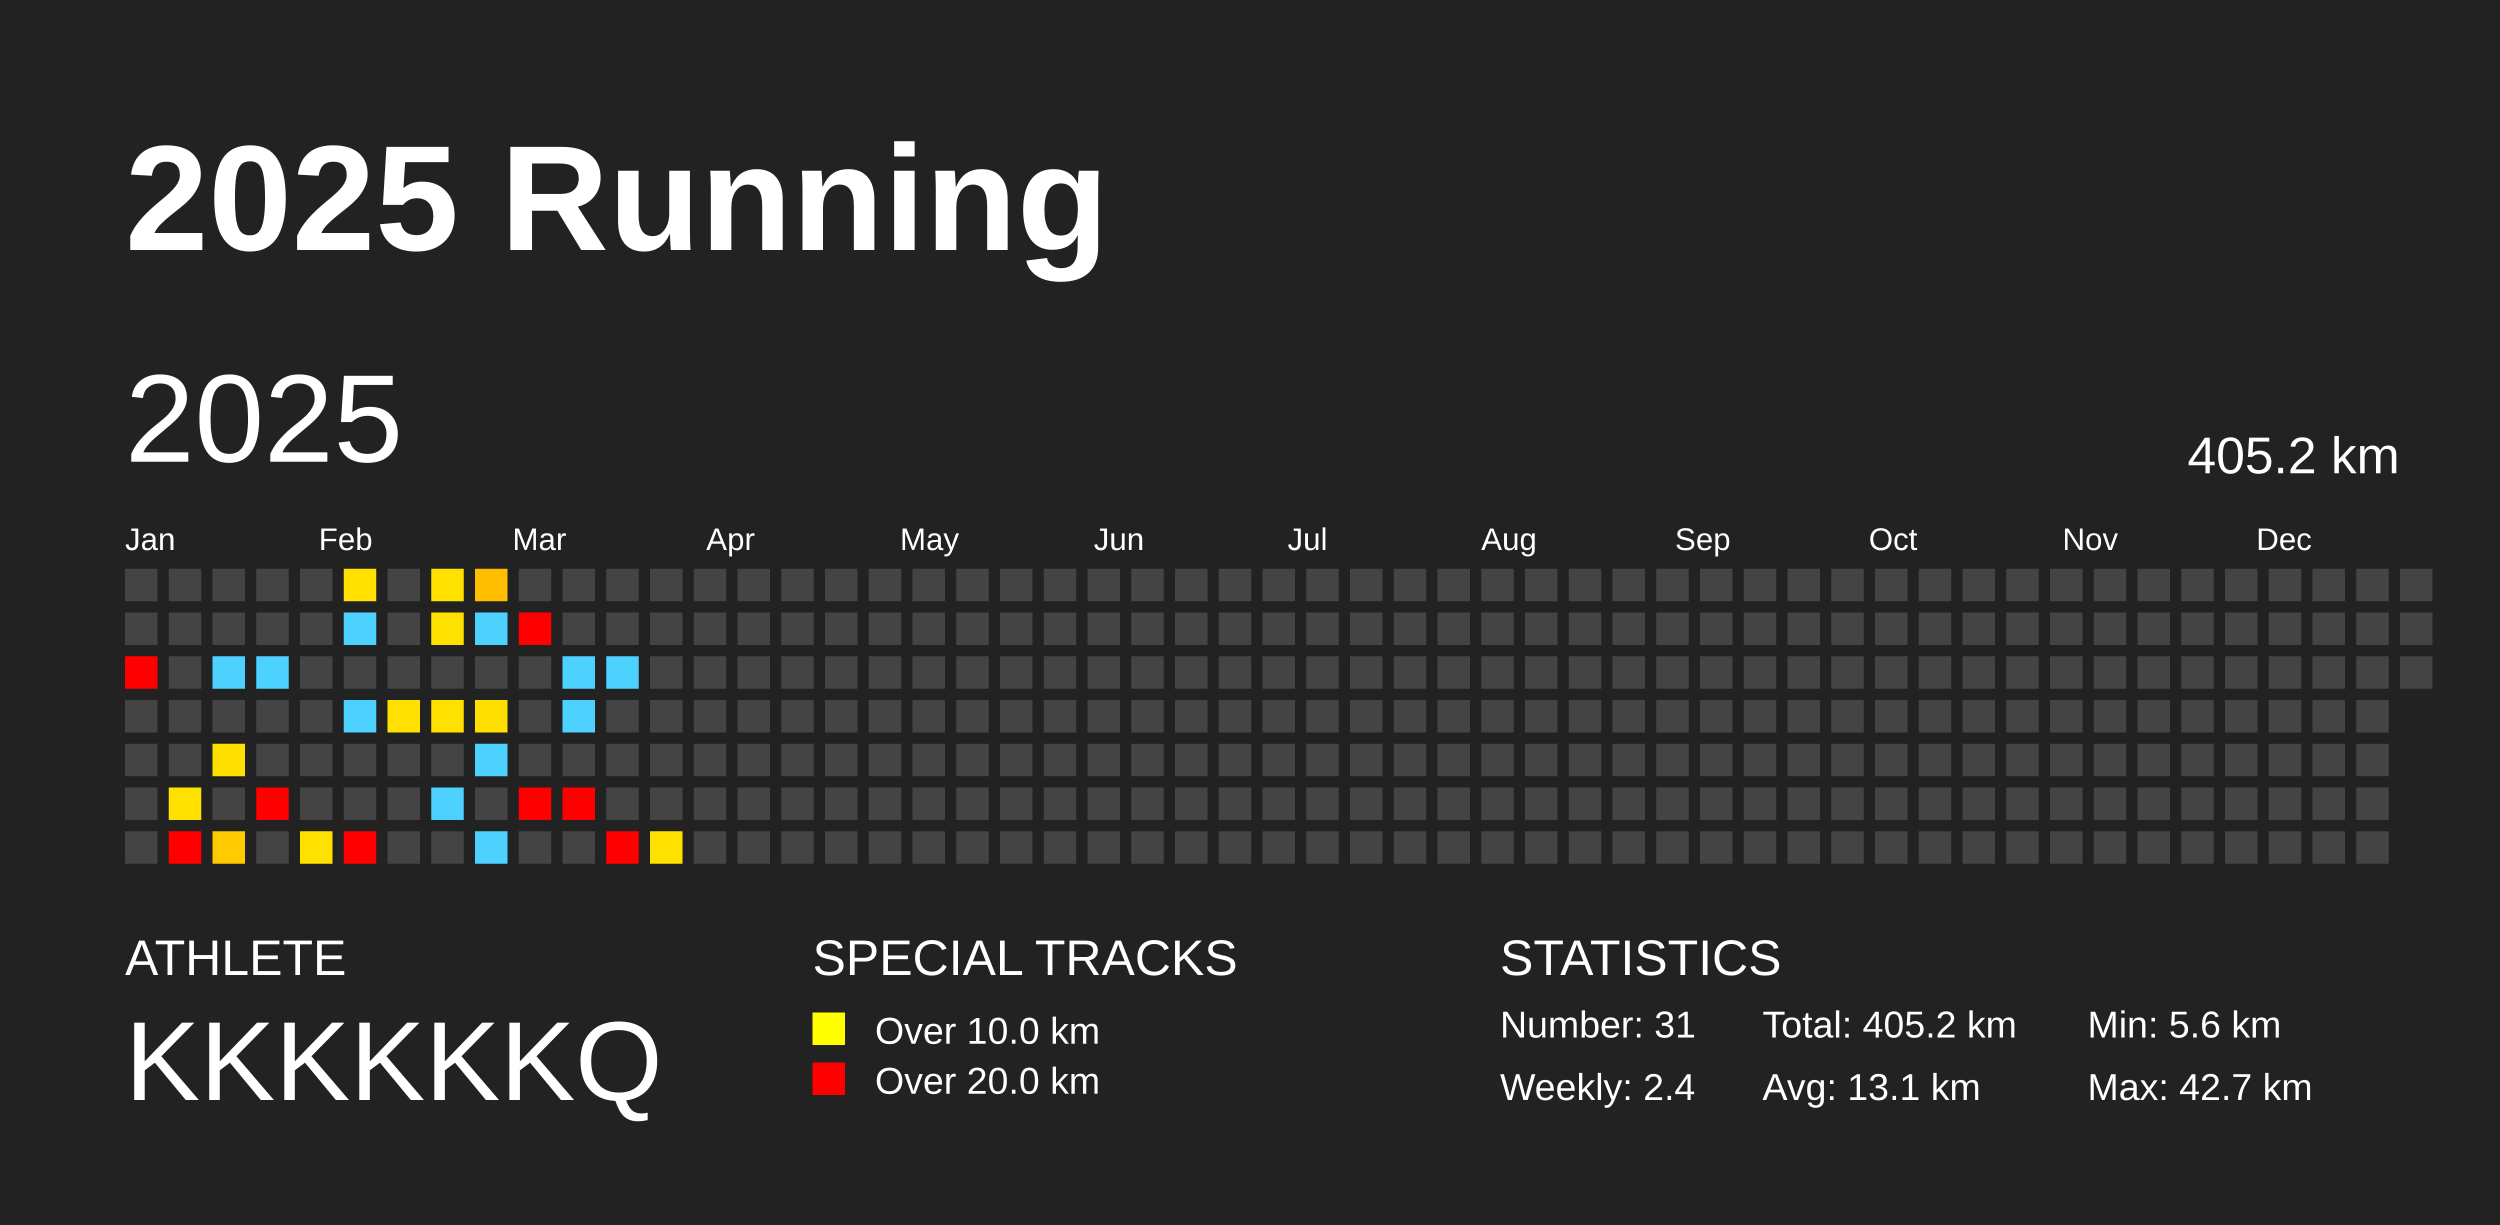
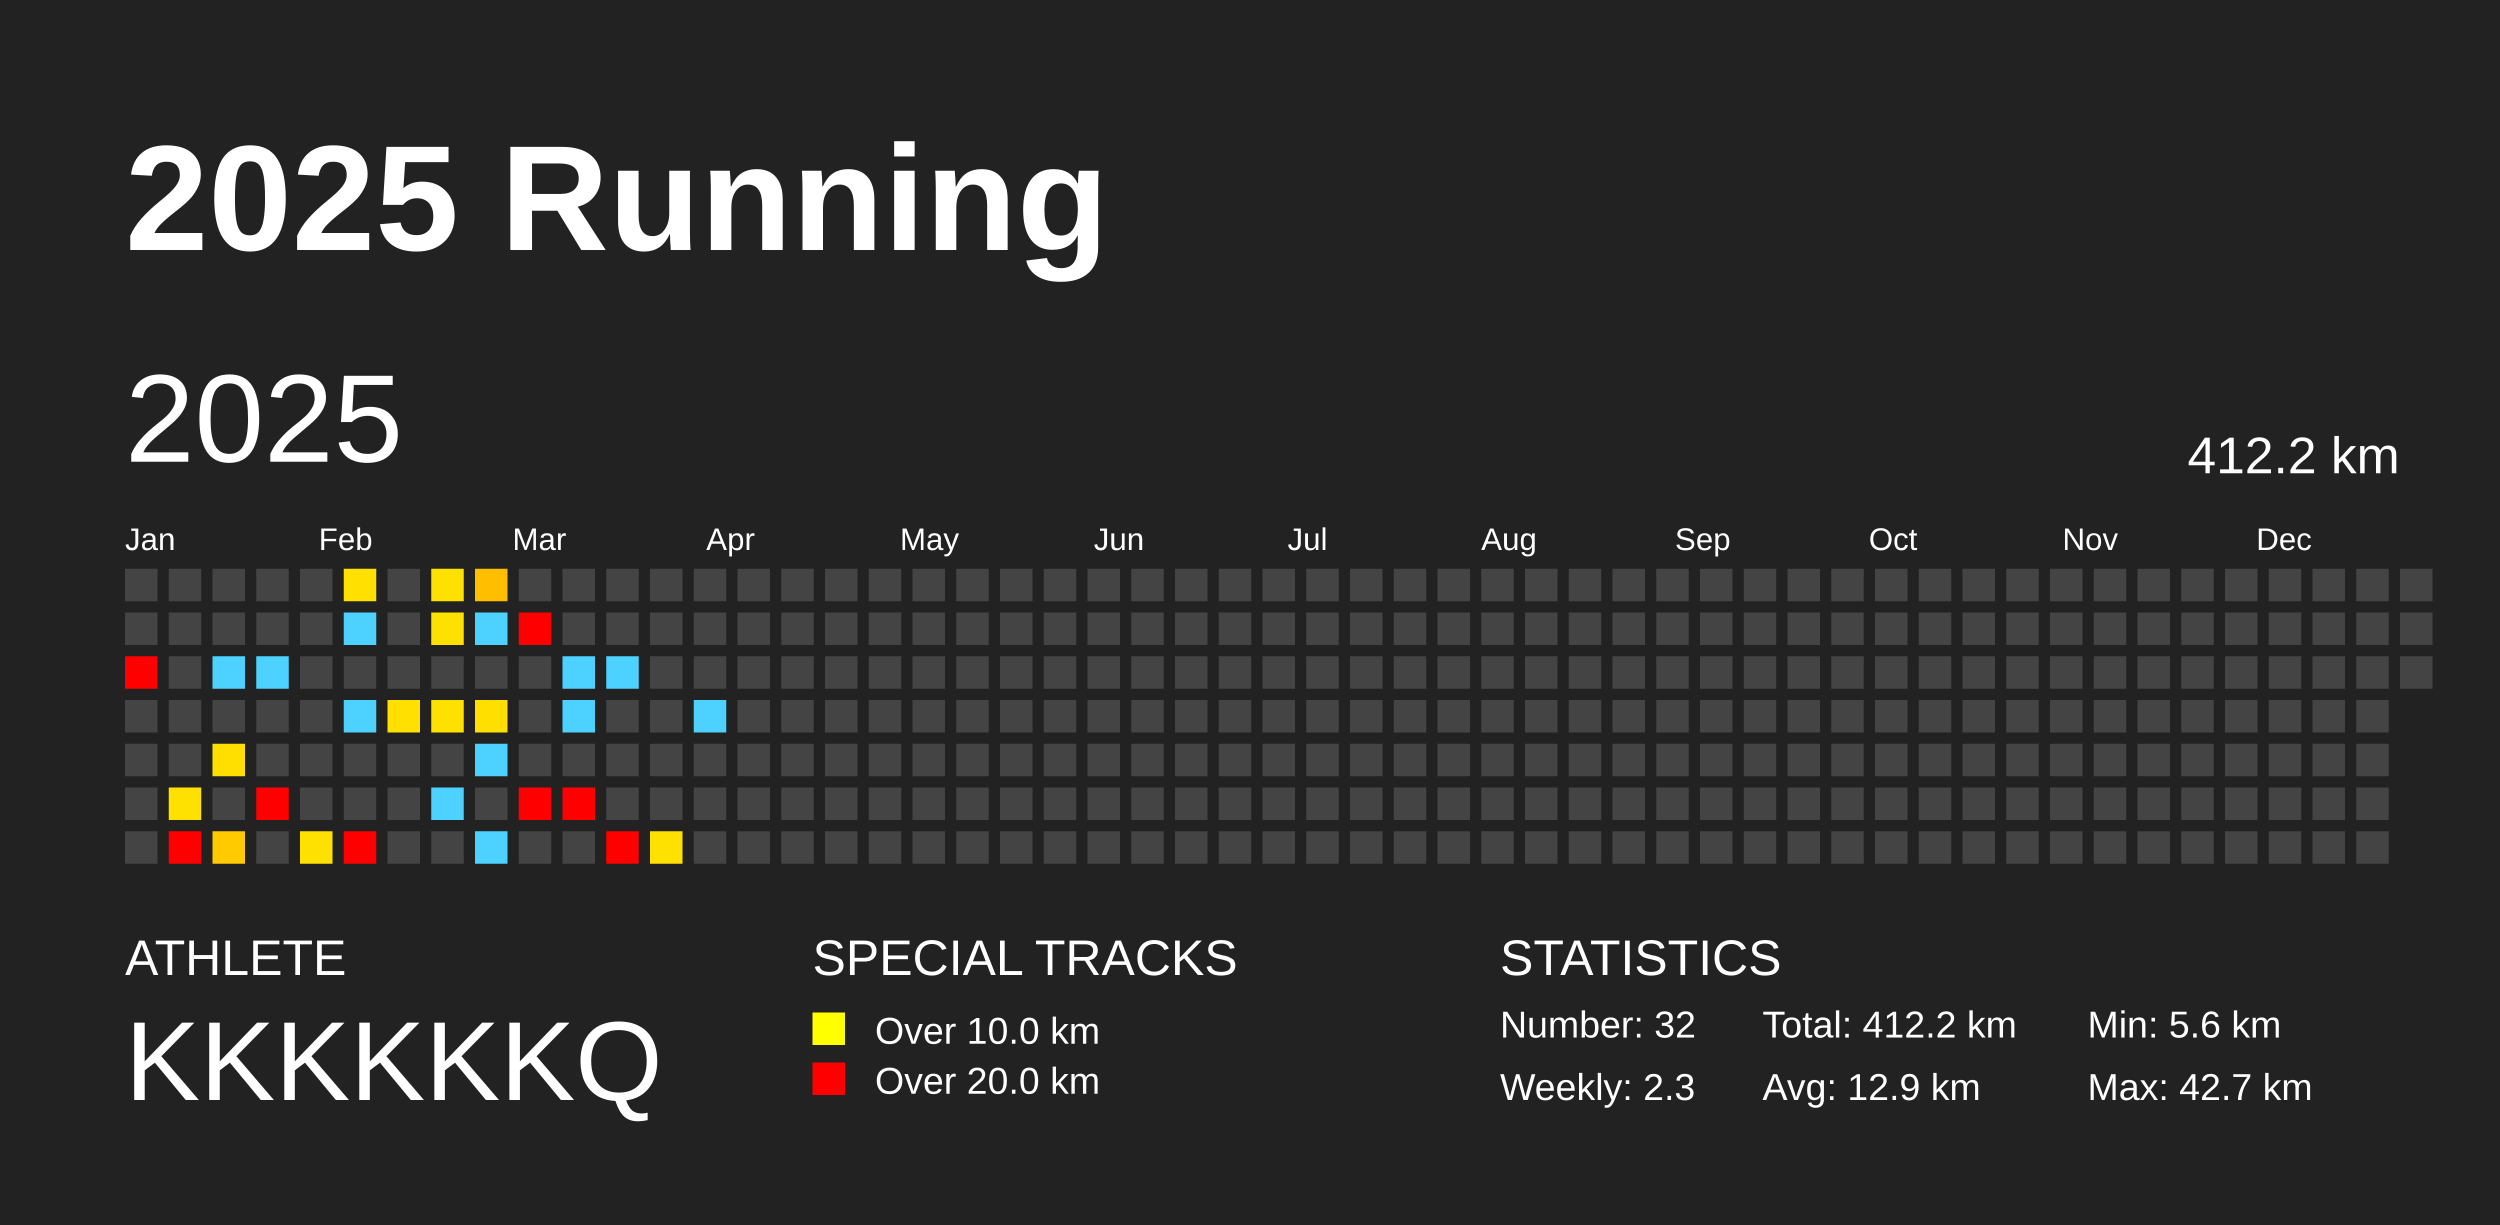
<svg xmlns="http://www.w3.org/2000/svg" baseProfile="full" height="98mm" version="1.1" viewBox="0,0,200,98" width="200mm">
  <defs />
  <rect fill="#222222" height="98" width="200" x="0" y="0" />
  <text fill="#FFFFFF" style="font-size:12px; font-family:Arial; font-weight:bold;" x="10" y="20">2025 Running</text>
  <text fill="#FFFFFF" style="font-size:4px; font-family:Arial" x="10" y="78">ATHLETE</text>
  <text fill="#FFFFFF" style="font-size:9px; font-family:Arial" x="10" y="88">KKKKKKQ</text>
  <text fill="#FFFFFF" style="font-size:4px; font-family:Arial" x="65" y="78">SPECIAL TRACKS</text>
  <rect fill="yellow" height="2.6" width="2.6" x="65" y="81" />
  <text fill="#FFFFFF" style="font-size:3px; font-family:Arial" x="70" y="83.5">Over 10.0 km</text>
  <rect fill="red" height="2.6" width="2.6" x="65" y="85" />
  <text fill="#FFFFFF" style="font-size:3px; font-family:Arial" x="70" y="87.5">Over 20.0 km</text>
  <text fill="#FFFFFF" style="font-size:4px; font-family:Arial" x="120" y="78">STATISTICS</text>
-   <text fill="#FFFFFF" style="font-size:3px; font-family:Arial" x="120" y="83">Number: 31</text>
-   <text fill="#FFFFFF" style="font-size:3px; font-family:Arial" x="120" y="88">Weekly: 2.4</text>
-   <text fill="#FFFFFF" style="font-size:3px; font-family:Arial" x="141" y="83">Total: 405.2 km</text>
-   <text fill="#FFFFFF" style="font-size:3px; font-family:Arial" x="141" y="88">Avg: 13.1 km</text>
+   <text fill="#FFFFFF" style="font-size:3px; font-family:Arial" x="120" y="83">Number: 32</text>
+   <text fill="#FFFFFF" style="font-size:3px; font-family:Arial" x="120" y="88">Weekly: 2.3</text>
+   <text fill="#FFFFFF" style="font-size:3px; font-family:Arial" x="141" y="83">Total: 412.2 km</text>
+   <text fill="#FFFFFF" style="font-size:3px; font-family:Arial" x="141" y="88">Avg: 12.9 km</text>
  <text fill="#FFFFFF" style="font-size:3px; font-family:Arial" x="167" y="83">Min: 5.6 km</text>
  <text fill="#FFFFFF" style="font-size:3px; font-family:Arial" x="167" y="88">Max: 42.7 km</text>
  <text dominant-baseline="hanging" fill="#FFFFFF" style="font-size:10.0px; font-family:Arial;" x="10" y="30">2025</text>
-   <text dominant-baseline="hanging" fill="#FFFFFF" style="font-size:4.125px; font-family:Arial;" x="175" y="35">405.2 km</text>
+   <text dominant-baseline="hanging" fill="#FFFFFF" style="font-size:4.125px; font-family:Arial;" x="175" y="35">412.2 km</text>
  <text fill="#FFFFFF" style="font-size:2.5px; font-family:Arial" x="10.0" y="44">Jan</text>
  <text fill="#FFFFFF" style="font-size:2.5px; font-family:Arial" x="25.5" y="44">Feb</text>
  <text fill="#FFFFFF" style="font-size:2.5px; font-family:Arial" x="41.0" y="44">Mar</text>
  <text fill="#FFFFFF" style="font-size:2.5px; font-family:Arial" x="56.5" y="44">Apr</text>
  <text fill="#FFFFFF" style="font-size:2.5px; font-family:Arial" x="72.0" y="44">May</text>
  <text fill="#FFFFFF" style="font-size:2.5px; font-family:Arial" x="87.5" y="44">Jun</text>
  <text fill="#FFFFFF" style="font-size:2.5px; font-family:Arial" x="103.0" y="44">Jul</text>
  <text fill="#FFFFFF" style="font-size:2.5px; font-family:Arial" x="118.5" y="44">Aug</text>
  <text fill="#FFFFFF" style="font-size:2.5px; font-family:Arial" x="134.0" y="44">Sep</text>
  <text fill="#FFFFFF" style="font-size:2.5px; font-family:Arial" x="149.5" y="44">Oct</text>
  <text fill="#FFFFFF" style="font-size:2.5px; font-family:Arial" x="165.0" y="44">Nov</text>
  <text fill="#FFFFFF" style="font-size:2.5px; font-family:Arial" x="180.5" y="44">Dec</text>
  <rect fill="#444444" height="2.6" width="2.6" x="10.0" y="45.5" />
  <rect fill="#444444" height="2.6" width="2.6" x="10.0" y="49.0" />
  <rect fill="red" height="2.6" width="2.6" x="10.0" y="52.5" />
  <rect fill="#444444" height="2.6" width="2.6" x="10.0" y="56.0" />
  <rect fill="#444444" height="2.6" width="2.6" x="10.0" y="59.5" />
  <rect fill="#444444" height="2.6" width="2.6" x="10.0" y="63.0" />
  <rect fill="#444444" height="2.6" width="2.6" x="10.0" y="66.5" />
  <rect fill="#444444" height="2.6" width="2.6" x="13.5" y="45.5" />
  <rect fill="#444444" height="2.6" width="2.6" x="13.5" y="49.0" />
  <rect fill="#444444" height="2.6" width="2.6" x="13.5" y="52.5" />
  <rect fill="#444444" height="2.6" width="2.6" x="13.5" y="56.0" />
  <rect fill="#444444" height="2.6" width="2.6" x="13.5" y="59.5" />
  <rect fill="#ffe100" height="2.6" width="2.6" x="13.5" y="63.0" />
  <rect fill="red" height="2.6" width="2.6" x="13.5" y="66.5" />
  <rect fill="#444444" height="2.6" width="2.6" x="17.0" y="45.5" />
  <rect fill="#444444" height="2.6" width="2.6" x="17.0" y="49.0" />
  <rect fill="#4dd2ff" height="2.6" width="2.6" x="17.0" y="52.5" />
  <rect fill="#444444" height="2.6" width="2.6" x="17.0" y="56.0" />
  <rect fill="#ffdf00" height="2.6" width="2.6" x="17.0" y="59.5" />
  <rect fill="#444444" height="2.6" width="2.6" x="17.0" y="63.0" />
  <rect fill="#ffcb00" height="2.6" width="2.6" x="17.0" y="66.5" />
  <rect fill="#444444" height="2.6" width="2.6" x="20.5" y="45.5" />
  <rect fill="#444444" height="2.6" width="2.6" x="20.5" y="49.0" />
  <rect fill="#4dd2ff" height="2.6" width="2.6" x="20.5" y="52.5" />
  <rect fill="#444444" height="2.6" width="2.6" x="20.5" y="56.0" />
  <rect fill="#444444" height="2.6" width="2.6" x="20.5" y="59.5" />
  <rect fill="red" height="2.6" width="2.6" x="20.5" y="63.0" />
  <rect fill="#444444" height="2.6" width="2.6" x="20.5" y="66.5" />
  <rect fill="#444444" height="2.6" width="2.6" x="24.0" y="45.5" />
  <rect fill="#444444" height="2.6" width="2.6" x="24.0" y="49.0" />
  <rect fill="#444444" height="2.6" width="2.6" x="24.0" y="52.5" />
  <rect fill="#444444" height="2.6" width="2.6" x="24.0" y="56.0" />
  <rect fill="#444444" height="2.6" width="2.6" x="24.0" y="59.5" />
  <rect fill="#444444" height="2.6" width="2.6" x="24.0" y="63.0" />
  <rect fill="#ffe100" height="2.6" width="2.6" x="24.0" y="66.5" />
  <rect fill="#ffe000" height="2.6" width="2.6" x="27.5" y="45.5" />
  <rect fill="#4dd2ff" height="2.6" width="2.6" x="27.5" y="49.0" />
  <rect fill="#444444" height="2.6" width="2.6" x="27.5" y="52.5" />
  <rect fill="#4dd2ff" height="2.6" width="2.6" x="27.5" y="56.0" />
  <rect fill="#444444" height="2.6" width="2.6" x="27.5" y="59.5" />
  <rect fill="#444444" height="2.6" width="2.6" x="27.5" y="63.0" />
  <rect fill="red" height="2.6" width="2.6" x="27.5" y="66.5" />
  <rect fill="#444444" height="2.6" width="2.6" x="31.0" y="45.5" />
  <rect fill="#444444" height="2.6" width="2.6" x="31.0" y="49.0" />
  <rect fill="#444444" height="2.6" width="2.6" x="31.0" y="52.5" />
  <rect fill="#ffe000" height="2.6" width="2.6" x="31.0" y="56.0" />
  <rect fill="#444444" height="2.6" width="2.6" x="31.0" y="59.5" />
  <rect fill="#444444" height="2.6" width="2.6" x="31.0" y="63.0" />
  <rect fill="#444444" height="2.6" width="2.6" x="31.0" y="66.5" />
  <rect fill="#ffe100" height="2.6" width="2.6" x="34.5" y="45.5" />
  <rect fill="#ffe100" height="2.6" width="2.6" x="34.5" y="49.0" />
  <rect fill="#444444" height="2.6" width="2.6" x="34.5" y="52.5" />
  <rect fill="#ffe100" height="2.6" width="2.6" x="34.5" y="56.0" />
  <rect fill="#444444" height="2.6" width="2.6" x="34.5" y="59.5" />
  <rect fill="#4dd2ff" height="2.6" width="2.6" x="34.5" y="63.0" />
  <rect fill="#444444" height="2.6" width="2.6" x="34.5" y="66.5" />
  <rect fill="#ffbe00" height="2.6" width="2.6" x="38.0" y="45.5" />
  <rect fill="#4dd2ff" height="2.6" width="2.6" x="38.0" y="49.0" />
  <rect fill="#444444" height="2.6" width="2.6" x="38.0" y="52.5" />
  <rect fill="#ffdf00" height="2.6" width="2.6" x="38.0" y="56.0" />
  <rect fill="#4dd2ff" height="2.6" width="2.6" x="38.0" y="59.5" />
  <rect fill="#444444" height="2.6" width="2.6" x="38.0" y="63.0" />
  <rect fill="#4dd2ff" height="2.6" width="2.6" x="38.0" y="66.5" />
  <rect fill="#444444" height="2.6" width="2.6" x="41.5" y="45.5" />
  <rect fill="red" height="2.6" width="2.6" x="41.5" y="49.0" />
  <rect fill="#444444" height="2.6" width="2.6" x="41.5" y="52.5" />
  <rect fill="#444444" height="2.6" width="2.6" x="41.5" y="56.0" />
  <rect fill="#444444" height="2.6" width="2.6" x="41.5" y="59.5" />
  <rect fill="red" height="2.6" width="2.6" x="41.5" y="63.0" />
  <rect fill="#444444" height="2.6" width="2.6" x="41.5" y="66.5" />
  <rect fill="#444444" height="2.6" width="2.6" x="45.0" y="45.5" />
  <rect fill="#444444" height="2.6" width="2.6" x="45.0" y="49.0" />
  <rect fill="#4dd2ff" height="2.6" width="2.6" x="45.0" y="52.5" />
  <rect fill="#4dd2ff" height="2.6" width="2.6" x="45.0" y="56.0" />
  <rect fill="#444444" height="2.6" width="2.6" x="45.0" y="59.5" />
  <rect fill="red" height="2.6" width="2.6" x="45.0" y="63.0" />
  <rect fill="#444444" height="2.6" width="2.6" x="45.0" y="66.5" />
  <rect fill="#444444" height="2.6" width="2.6" x="48.5" y="45.5" />
  <rect fill="#444444" height="2.6" width="2.6" x="48.5" y="49.0" />
  <rect fill="#4dd2ff" height="2.6" width="2.6" x="48.5" y="52.5" />
  <rect fill="#444444" height="2.6" width="2.6" x="48.5" y="56.0" />
  <rect fill="#444444" height="2.6" width="2.6" x="48.5" y="59.5" />
  <rect fill="#444444" height="2.6" width="2.6" x="48.5" y="63.0" />
  <rect fill="red" height="2.6" width="2.6" x="48.5" y="66.5" />
  <rect fill="#444444" height="2.6" width="2.6" x="52.0" y="45.5" />
  <rect fill="#444444" height="2.6" width="2.6" x="52.0" y="49.0" />
  <rect fill="#444444" height="2.6" width="2.6" x="52.0" y="52.5" />
  <rect fill="#444444" height="2.6" width="2.6" x="52.0" y="56.0" />
  <rect fill="#444444" height="2.6" width="2.6" x="52.0" y="59.5" />
  <rect fill="#444444" height="2.6" width="2.6" x="52.0" y="63.0" />
  <rect fill="#ffe100" height="2.6" width="2.6" x="52.0" y="66.5" />
  <rect fill="#444444" height="2.6" width="2.6" x="55.5" y="45.5" />
  <rect fill="#444444" height="2.6" width="2.6" x="55.5" y="49.0" />
  <rect fill="#444444" height="2.6" width="2.6" x="55.5" y="52.5" />
-   <rect fill="#444444" height="2.6" width="2.6" x="55.5" y="56.0" />
+   <rect fill="#4dd2ff" height="2.6" width="2.6" x="55.5" y="56.0" />
  <rect fill="#444444" height="2.6" width="2.6" x="55.5" y="59.5" />
  <rect fill="#444444" height="2.6" width="2.6" x="55.5" y="63.0" />
  <rect fill="#444444" height="2.6" width="2.6" x="55.5" y="66.5" />
  <rect fill="#444444" height="2.6" width="2.6" x="59.0" y="45.5" />
  <rect fill="#444444" height="2.6" width="2.6" x="59.0" y="49.0" />
  <rect fill="#444444" height="2.6" width="2.6" x="59.0" y="52.5" />
  <rect fill="#444444" height="2.6" width="2.6" x="59.0" y="56.0" />
  <rect fill="#444444" height="2.6" width="2.6" x="59.0" y="59.5" />
  <rect fill="#444444" height="2.6" width="2.6" x="59.0" y="63.0" />
  <rect fill="#444444" height="2.6" width="2.6" x="59.0" y="66.5" />
  <rect fill="#444444" height="2.6" width="2.6" x="62.5" y="45.5" />
  <rect fill="#444444" height="2.6" width="2.6" x="62.5" y="49.0" />
  <rect fill="#444444" height="2.6" width="2.6" x="62.5" y="52.5" />
  <rect fill="#444444" height="2.6" width="2.6" x="62.5" y="56.0" />
  <rect fill="#444444" height="2.6" width="2.6" x="62.5" y="59.5" />
  <rect fill="#444444" height="2.6" width="2.6" x="62.5" y="63.0" />
  <rect fill="#444444" height="2.6" width="2.6" x="62.5" y="66.5" />
  <rect fill="#444444" height="2.6" width="2.6" x="66.0" y="45.5" />
  <rect fill="#444444" height="2.6" width="2.6" x="66.0" y="49.0" />
  <rect fill="#444444" height="2.6" width="2.6" x="66.0" y="52.5" />
  <rect fill="#444444" height="2.6" width="2.6" x="66.0" y="56.0" />
  <rect fill="#444444" height="2.6" width="2.6" x="66.0" y="59.5" />
  <rect fill="#444444" height="2.6" width="2.6" x="66.0" y="63.0" />
  <rect fill="#444444" height="2.6" width="2.6" x="66.0" y="66.5" />
  <rect fill="#444444" height="2.6" width="2.6" x="69.5" y="45.5" />
  <rect fill="#444444" height="2.6" width="2.6" x="69.5" y="49.0" />
  <rect fill="#444444" height="2.6" width="2.6" x="69.5" y="52.5" />
  <rect fill="#444444" height="2.6" width="2.6" x="69.5" y="56.0" />
  <rect fill="#444444" height="2.6" width="2.6" x="69.5" y="59.5" />
  <rect fill="#444444" height="2.6" width="2.6" x="69.5" y="63.0" />
  <rect fill="#444444" height="2.6" width="2.6" x="69.5" y="66.5" />
  <rect fill="#444444" height="2.6" width="2.6" x="73.0" y="45.5" />
  <rect fill="#444444" height="2.6" width="2.6" x="73.0" y="49.0" />
  <rect fill="#444444" height="2.6" width="2.6" x="73.0" y="52.5" />
  <rect fill="#444444" height="2.6" width="2.6" x="73.0" y="56.0" />
  <rect fill="#444444" height="2.6" width="2.6" x="73.0" y="59.5" />
  <rect fill="#444444" height="2.6" width="2.6" x="73.0" y="63.0" />
  <rect fill="#444444" height="2.6" width="2.6" x="73.0" y="66.5" />
  <rect fill="#444444" height="2.6" width="2.6" x="76.5" y="45.5" />
  <rect fill="#444444" height="2.6" width="2.6" x="76.5" y="49.0" />
  <rect fill="#444444" height="2.6" width="2.6" x="76.5" y="52.5" />
  <rect fill="#444444" height="2.6" width="2.6" x="76.5" y="56.0" />
  <rect fill="#444444" height="2.6" width="2.6" x="76.5" y="59.5" />
  <rect fill="#444444" height="2.6" width="2.6" x="76.5" y="63.0" />
  <rect fill="#444444" height="2.6" width="2.6" x="76.5" y="66.5" />
  <rect fill="#444444" height="2.6" width="2.6" x="80.0" y="45.5" />
  <rect fill="#444444" height="2.6" width="2.6" x="80.0" y="49.0" />
  <rect fill="#444444" height="2.6" width="2.6" x="80.0" y="52.5" />
  <rect fill="#444444" height="2.6" width="2.6" x="80.0" y="56.0" />
  <rect fill="#444444" height="2.6" width="2.6" x="80.0" y="59.5" />
  <rect fill="#444444" height="2.6" width="2.6" x="80.0" y="63.0" />
  <rect fill="#444444" height="2.6" width="2.6" x="80.0" y="66.5" />
  <rect fill="#444444" height="2.6" width="2.6" x="83.5" y="45.5" />
  <rect fill="#444444" height="2.6" width="2.6" x="83.5" y="49.0" />
  <rect fill="#444444" height="2.6" width="2.6" x="83.5" y="52.5" />
  <rect fill="#444444" height="2.6" width="2.6" x="83.5" y="56.0" />
  <rect fill="#444444" height="2.6" width="2.6" x="83.5" y="59.5" />
  <rect fill="#444444" height="2.6" width="2.6" x="83.5" y="63.0" />
  <rect fill="#444444" height="2.6" width="2.6" x="83.5" y="66.5" />
  <rect fill="#444444" height="2.6" width="2.6" x="87.0" y="45.5" />
  <rect fill="#444444" height="2.6" width="2.6" x="87.0" y="49.0" />
  <rect fill="#444444" height="2.6" width="2.6" x="87.0" y="52.5" />
  <rect fill="#444444" height="2.6" width="2.6" x="87.0" y="56.0" />
  <rect fill="#444444" height="2.6" width="2.6" x="87.0" y="59.5" />
  <rect fill="#444444" height="2.6" width="2.6" x="87.0" y="63.0" />
  <rect fill="#444444" height="2.6" width="2.6" x="87.0" y="66.5" />
  <rect fill="#444444" height="2.6" width="2.6" x="90.5" y="45.5" />
  <rect fill="#444444" height="2.6" width="2.6" x="90.5" y="49.0" />
  <rect fill="#444444" height="2.6" width="2.6" x="90.5" y="52.5" />
  <rect fill="#444444" height="2.6" width="2.6" x="90.5" y="56.0" />
  <rect fill="#444444" height="2.6" width="2.6" x="90.5" y="59.5" />
  <rect fill="#444444" height="2.6" width="2.6" x="90.5" y="63.0" />
  <rect fill="#444444" height="2.6" width="2.6" x="90.5" y="66.5" />
  <rect fill="#444444" height="2.6" width="2.6" x="94.0" y="45.5" />
  <rect fill="#444444" height="2.6" width="2.6" x="94.0" y="49.0" />
  <rect fill="#444444" height="2.6" width="2.6" x="94.0" y="52.5" />
  <rect fill="#444444" height="2.6" width="2.6" x="94.0" y="56.0" />
  <rect fill="#444444" height="2.6" width="2.6" x="94.0" y="59.5" />
  <rect fill="#444444" height="2.6" width="2.6" x="94.0" y="63.0" />
  <rect fill="#444444" height="2.6" width="2.6" x="94.0" y="66.5" />
  <rect fill="#444444" height="2.6" width="2.6" x="97.5" y="45.5" />
  <rect fill="#444444" height="2.6" width="2.6" x="97.5" y="49.0" />
  <rect fill="#444444" height="2.6" width="2.6" x="97.5" y="52.5" />
  <rect fill="#444444" height="2.6" width="2.6" x="97.5" y="56.0" />
  <rect fill="#444444" height="2.6" width="2.6" x="97.5" y="59.5" />
  <rect fill="#444444" height="2.6" width="2.6" x="97.5" y="63.0" />
  <rect fill="#444444" height="2.6" width="2.6" x="97.5" y="66.5" />
  <rect fill="#444444" height="2.6" width="2.6" x="101.0" y="45.5" />
  <rect fill="#444444" height="2.6" width="2.6" x="101.0" y="49.0" />
  <rect fill="#444444" height="2.6" width="2.6" x="101.0" y="52.5" />
  <rect fill="#444444" height="2.6" width="2.6" x="101.0" y="56.0" />
  <rect fill="#444444" height="2.6" width="2.6" x="101.0" y="59.5" />
  <rect fill="#444444" height="2.6" width="2.6" x="101.0" y="63.0" />
  <rect fill="#444444" height="2.6" width="2.6" x="101.0" y="66.5" />
  <rect fill="#444444" height="2.6" width="2.6" x="104.5" y="45.5" />
  <rect fill="#444444" height="2.6" width="2.6" x="104.5" y="49.0" />
  <rect fill="#444444" height="2.6" width="2.6" x="104.5" y="52.5" />
  <rect fill="#444444" height="2.6" width="2.6" x="104.5" y="56.0" />
  <rect fill="#444444" height="2.6" width="2.6" x="104.5" y="59.5" />
  <rect fill="#444444" height="2.6" width="2.6" x="104.5" y="63.0" />
  <rect fill="#444444" height="2.6" width="2.6" x="104.5" y="66.5" />
  <rect fill="#444444" height="2.6" width="2.6" x="108.0" y="45.5" />
  <rect fill="#444444" height="2.6" width="2.6" x="108.0" y="49.0" />
  <rect fill="#444444" height="2.6" width="2.6" x="108.0" y="52.5" />
  <rect fill="#444444" height="2.6" width="2.6" x="108.0" y="56.0" />
  <rect fill="#444444" height="2.6" width="2.6" x="108.0" y="59.5" />
  <rect fill="#444444" height="2.6" width="2.6" x="108.0" y="63.0" />
  <rect fill="#444444" height="2.6" width="2.6" x="108.0" y="66.5" />
  <rect fill="#444444" height="2.6" width="2.6" x="111.5" y="45.5" />
  <rect fill="#444444" height="2.6" width="2.6" x="111.5" y="49.0" />
  <rect fill="#444444" height="2.6" width="2.6" x="111.5" y="52.5" />
  <rect fill="#444444" height="2.6" width="2.6" x="111.5" y="56.0" />
  <rect fill="#444444" height="2.6" width="2.6" x="111.5" y="59.5" />
  <rect fill="#444444" height="2.6" width="2.6" x="111.5" y="63.0" />
  <rect fill="#444444" height="2.6" width="2.6" x="111.5" y="66.5" />
  <rect fill="#444444" height="2.6" width="2.6" x="115.0" y="45.5" />
  <rect fill="#444444" height="2.6" width="2.6" x="115.0" y="49.0" />
  <rect fill="#444444" height="2.6" width="2.6" x="115.0" y="52.5" />
  <rect fill="#444444" height="2.6" width="2.6" x="115.0" y="56.0" />
  <rect fill="#444444" height="2.6" width="2.6" x="115.0" y="59.5" />
  <rect fill="#444444" height="2.6" width="2.6" x="115.0" y="63.0" />
  <rect fill="#444444" height="2.6" width="2.6" x="115.0" y="66.5" />
  <rect fill="#444444" height="2.6" width="2.6" x="118.5" y="45.5" />
  <rect fill="#444444" height="2.6" width="2.6" x="118.5" y="49.0" />
  <rect fill="#444444" height="2.6" width="2.6" x="118.5" y="52.5" />
  <rect fill="#444444" height="2.6" width="2.6" x="118.5" y="56.0" />
  <rect fill="#444444" height="2.6" width="2.6" x="118.5" y="59.5" />
  <rect fill="#444444" height="2.6" width="2.6" x="118.5" y="63.0" />
  <rect fill="#444444" height="2.6" width="2.6" x="118.5" y="66.5" />
  <rect fill="#444444" height="2.6" width="2.6" x="122.0" y="45.5" />
  <rect fill="#444444" height="2.6" width="2.6" x="122.0" y="49.0" />
  <rect fill="#444444" height="2.6" width="2.6" x="122.0" y="52.5" />
  <rect fill="#444444" height="2.6" width="2.6" x="122.0" y="56.0" />
  <rect fill="#444444" height="2.6" width="2.6" x="122.0" y="59.5" />
  <rect fill="#444444" height="2.6" width="2.6" x="122.0" y="63.0" />
  <rect fill="#444444" height="2.6" width="2.6" x="122.0" y="66.5" />
  <rect fill="#444444" height="2.6" width="2.6" x="125.5" y="45.5" />
  <rect fill="#444444" height="2.6" width="2.6" x="125.5" y="49.0" />
  <rect fill="#444444" height="2.6" width="2.6" x="125.5" y="52.5" />
  <rect fill="#444444" height="2.6" width="2.6" x="125.5" y="56.0" />
  <rect fill="#444444" height="2.6" width="2.6" x="125.5" y="59.5" />
  <rect fill="#444444" height="2.6" width="2.6" x="125.5" y="63.0" />
  <rect fill="#444444" height="2.6" width="2.6" x="125.5" y="66.5" />
  <rect fill="#444444" height="2.6" width="2.6" x="129.0" y="45.5" />
  <rect fill="#444444" height="2.6" width="2.6" x="129.0" y="49.0" />
  <rect fill="#444444" height="2.6" width="2.6" x="129.0" y="52.5" />
  <rect fill="#444444" height="2.6" width="2.6" x="129.0" y="56.0" />
  <rect fill="#444444" height="2.6" width="2.6" x="129.0" y="59.5" />
  <rect fill="#444444" height="2.6" width="2.6" x="129.0" y="63.0" />
  <rect fill="#444444" height="2.6" width="2.6" x="129.0" y="66.5" />
  <rect fill="#444444" height="2.6" width="2.6" x="132.5" y="45.5" />
  <rect fill="#444444" height="2.6" width="2.6" x="132.5" y="49.0" />
  <rect fill="#444444" height="2.6" width="2.6" x="132.5" y="52.5" />
  <rect fill="#444444" height="2.6" width="2.6" x="132.5" y="56.0" />
  <rect fill="#444444" height="2.6" width="2.6" x="132.5" y="59.5" />
  <rect fill="#444444" height="2.6" width="2.6" x="132.5" y="63.0" />
  <rect fill="#444444" height="2.6" width="2.6" x="132.5" y="66.5" />
  <rect fill="#444444" height="2.6" width="2.6" x="136.0" y="45.5" />
  <rect fill="#444444" height="2.6" width="2.6" x="136.0" y="49.0" />
  <rect fill="#444444" height="2.6" width="2.6" x="136.0" y="52.5" />
  <rect fill="#444444" height="2.6" width="2.6" x="136.0" y="56.0" />
  <rect fill="#444444" height="2.6" width="2.6" x="136.0" y="59.5" />
  <rect fill="#444444" height="2.6" width="2.6" x="136.0" y="63.0" />
  <rect fill="#444444" height="2.6" width="2.6" x="136.0" y="66.5" />
  <rect fill="#444444" height="2.6" width="2.6" x="139.5" y="45.5" />
  <rect fill="#444444" height="2.6" width="2.6" x="139.5" y="49.0" />
  <rect fill="#444444" height="2.6" width="2.6" x="139.5" y="52.5" />
  <rect fill="#444444" height="2.6" width="2.6" x="139.5" y="56.0" />
  <rect fill="#444444" height="2.6" width="2.6" x="139.5" y="59.5" />
  <rect fill="#444444" height="2.6" width="2.6" x="139.5" y="63.0" />
  <rect fill="#444444" height="2.6" width="2.6" x="139.5" y="66.5" />
  <rect fill="#444444" height="2.6" width="2.6" x="143.0" y="45.5" />
  <rect fill="#444444" height="2.6" width="2.6" x="143.0" y="49.0" />
  <rect fill="#444444" height="2.6" width="2.6" x="143.0" y="52.5" />
  <rect fill="#444444" height="2.6" width="2.6" x="143.0" y="56.0" />
  <rect fill="#444444" height="2.6" width="2.6" x="143.0" y="59.5" />
  <rect fill="#444444" height="2.6" width="2.6" x="143.0" y="63.0" />
  <rect fill="#444444" height="2.6" width="2.6" x="143.0" y="66.5" />
  <rect fill="#444444" height="2.6" width="2.6" x="146.5" y="45.5" />
  <rect fill="#444444" height="2.6" width="2.6" x="146.5" y="49.0" />
  <rect fill="#444444" height="2.6" width="2.6" x="146.5" y="52.5" />
  <rect fill="#444444" height="2.6" width="2.6" x="146.5" y="56.0" />
  <rect fill="#444444" height="2.6" width="2.6" x="146.5" y="59.5" />
  <rect fill="#444444" height="2.6" width="2.6" x="146.5" y="63.0" />
  <rect fill="#444444" height="2.6" width="2.6" x="146.5" y="66.5" />
  <rect fill="#444444" height="2.6" width="2.6" x="150.0" y="45.5" />
  <rect fill="#444444" height="2.6" width="2.6" x="150.0" y="49.0" />
  <rect fill="#444444" height="2.6" width="2.6" x="150.0" y="52.5" />
  <rect fill="#444444" height="2.6" width="2.6" x="150.0" y="56.0" />
  <rect fill="#444444" height="2.6" width="2.6" x="150.0" y="59.5" />
  <rect fill="#444444" height="2.6" width="2.6" x="150.0" y="63.0" />
  <rect fill="#444444" height="2.6" width="2.6" x="150.0" y="66.5" />
  <rect fill="#444444" height="2.6" width="2.6" x="153.5" y="45.5" />
  <rect fill="#444444" height="2.6" width="2.6" x="153.5" y="49.0" />
  <rect fill="#444444" height="2.6" width="2.6" x="153.5" y="52.5" />
  <rect fill="#444444" height="2.6" width="2.6" x="153.5" y="56.0" />
  <rect fill="#444444" height="2.6" width="2.6" x="153.5" y="59.5" />
  <rect fill="#444444" height="2.6" width="2.6" x="153.5" y="63.0" />
  <rect fill="#444444" height="2.6" width="2.6" x="153.5" y="66.5" />
  <rect fill="#444444" height="2.6" width="2.6" x="157.0" y="45.5" />
  <rect fill="#444444" height="2.6" width="2.6" x="157.0" y="49.0" />
  <rect fill="#444444" height="2.6" width="2.6" x="157.0" y="52.5" />
  <rect fill="#444444" height="2.6" width="2.6" x="157.0" y="56.0" />
  <rect fill="#444444" height="2.6" width="2.6" x="157.0" y="59.5" />
  <rect fill="#444444" height="2.6" width="2.6" x="157.0" y="63.0" />
  <rect fill="#444444" height="2.6" width="2.6" x="157.0" y="66.5" />
  <rect fill="#444444" height="2.6" width="2.6" x="160.5" y="45.5" />
  <rect fill="#444444" height="2.6" width="2.6" x="160.5" y="49.0" />
  <rect fill="#444444" height="2.6" width="2.6" x="160.5" y="52.5" />
  <rect fill="#444444" height="2.6" width="2.6" x="160.5" y="56.0" />
  <rect fill="#444444" height="2.6" width="2.6" x="160.5" y="59.5" />
  <rect fill="#444444" height="2.6" width="2.6" x="160.5" y="63.0" />
  <rect fill="#444444" height="2.6" width="2.6" x="160.5" y="66.5" />
  <rect fill="#444444" height="2.6" width="2.6" x="164.0" y="45.5" />
  <rect fill="#444444" height="2.6" width="2.6" x="164.0" y="49.0" />
  <rect fill="#444444" height="2.6" width="2.6" x="164.0" y="52.5" />
  <rect fill="#444444" height="2.6" width="2.6" x="164.0" y="56.0" />
  <rect fill="#444444" height="2.6" width="2.6" x="164.0" y="59.5" />
  <rect fill="#444444" height="2.6" width="2.6" x="164.0" y="63.0" />
  <rect fill="#444444" height="2.6" width="2.6" x="164.0" y="66.5" />
  <rect fill="#444444" height="2.6" width="2.6" x="167.5" y="45.5" />
  <rect fill="#444444" height="2.6" width="2.6" x="167.5" y="49.0" />
  <rect fill="#444444" height="2.6" width="2.6" x="167.5" y="52.5" />
  <rect fill="#444444" height="2.6" width="2.6" x="167.5" y="56.0" />
  <rect fill="#444444" height="2.6" width="2.6" x="167.5" y="59.5" />
  <rect fill="#444444" height="2.6" width="2.6" x="167.5" y="63.0" />
  <rect fill="#444444" height="2.6" width="2.6" x="167.5" y="66.5" />
  <rect fill="#444444" height="2.6" width="2.6" x="171.0" y="45.5" />
  <rect fill="#444444" height="2.6" width="2.6" x="171.0" y="49.0" />
  <rect fill="#444444" height="2.6" width="2.6" x="171.0" y="52.5" />
  <rect fill="#444444" height="2.6" width="2.6" x="171.0" y="56.0" />
  <rect fill="#444444" height="2.6" width="2.6" x="171.0" y="59.5" />
  <rect fill="#444444" height="2.6" width="2.6" x="171.0" y="63.0" />
  <rect fill="#444444" height="2.6" width="2.6" x="171.0" y="66.5" />
  <rect fill="#444444" height="2.6" width="2.6" x="174.5" y="45.5" />
  <rect fill="#444444" height="2.6" width="2.6" x="174.5" y="49.0" />
  <rect fill="#444444" height="2.6" width="2.6" x="174.5" y="52.5" />
  <rect fill="#444444" height="2.6" width="2.6" x="174.5" y="56.0" />
  <rect fill="#444444" height="2.6" width="2.6" x="174.5" y="59.5" />
  <rect fill="#444444" height="2.6" width="2.6" x="174.5" y="63.0" />
  <rect fill="#444444" height="2.6" width="2.6" x="174.5" y="66.5" />
  <rect fill="#444444" height="2.6" width="2.6" x="178.0" y="45.5" />
  <rect fill="#444444" height="2.6" width="2.6" x="178.0" y="49.0" />
  <rect fill="#444444" height="2.6" width="2.6" x="178.0" y="52.5" />
  <rect fill="#444444" height="2.6" width="2.6" x="178.0" y="56.0" />
  <rect fill="#444444" height="2.6" width="2.6" x="178.0" y="59.5" />
  <rect fill="#444444" height="2.6" width="2.6" x="178.0" y="63.0" />
  <rect fill="#444444" height="2.6" width="2.6" x="178.0" y="66.5" />
  <rect fill="#444444" height="2.6" width="2.6" x="181.5" y="45.5" />
  <rect fill="#444444" height="2.6" width="2.6" x="181.5" y="49.0" />
  <rect fill="#444444" height="2.6" width="2.6" x="181.5" y="52.5" />
  <rect fill="#444444" height="2.6" width="2.6" x="181.5" y="56.0" />
  <rect fill="#444444" height="2.6" width="2.6" x="181.5" y="59.5" />
  <rect fill="#444444" height="2.6" width="2.6" x="181.5" y="63.0" />
  <rect fill="#444444" height="2.6" width="2.6" x="181.5" y="66.5" />
  <rect fill="#444444" height="2.6" width="2.6" x="185.0" y="45.5" />
  <rect fill="#444444" height="2.6" width="2.6" x="185.0" y="49.0" />
  <rect fill="#444444" height="2.6" width="2.6" x="185.0" y="52.5" />
  <rect fill="#444444" height="2.6" width="2.6" x="185.0" y="56.0" />
  <rect fill="#444444" height="2.6" width="2.6" x="185.0" y="59.5" />
  <rect fill="#444444" height="2.6" width="2.6" x="185.0" y="63.0" />
  <rect fill="#444444" height="2.6" width="2.6" x="185.0" y="66.5" />
  <rect fill="#444444" height="2.6" width="2.6" x="188.5" y="45.5" />
  <rect fill="#444444" height="2.6" width="2.6" x="188.5" y="49.0" />
  <rect fill="#444444" height="2.6" width="2.6" x="188.5" y="52.5" />
  <rect fill="#444444" height="2.6" width="2.6" x="188.5" y="56.0" />
  <rect fill="#444444" height="2.6" width="2.6" x="188.5" y="59.5" />
  <rect fill="#444444" height="2.6" width="2.6" x="188.5" y="63.0" />
  <rect fill="#444444" height="2.6" width="2.6" x="188.5" y="66.5" />
  <rect fill="#444444" height="2.6" width="2.6" x="192.0" y="45.5" />
  <rect fill="#444444" height="2.6" width="2.6" x="192.0" y="49.0" />
  <rect fill="#444444" height="2.6" width="2.6" x="192.0" y="52.5" />
</svg>
